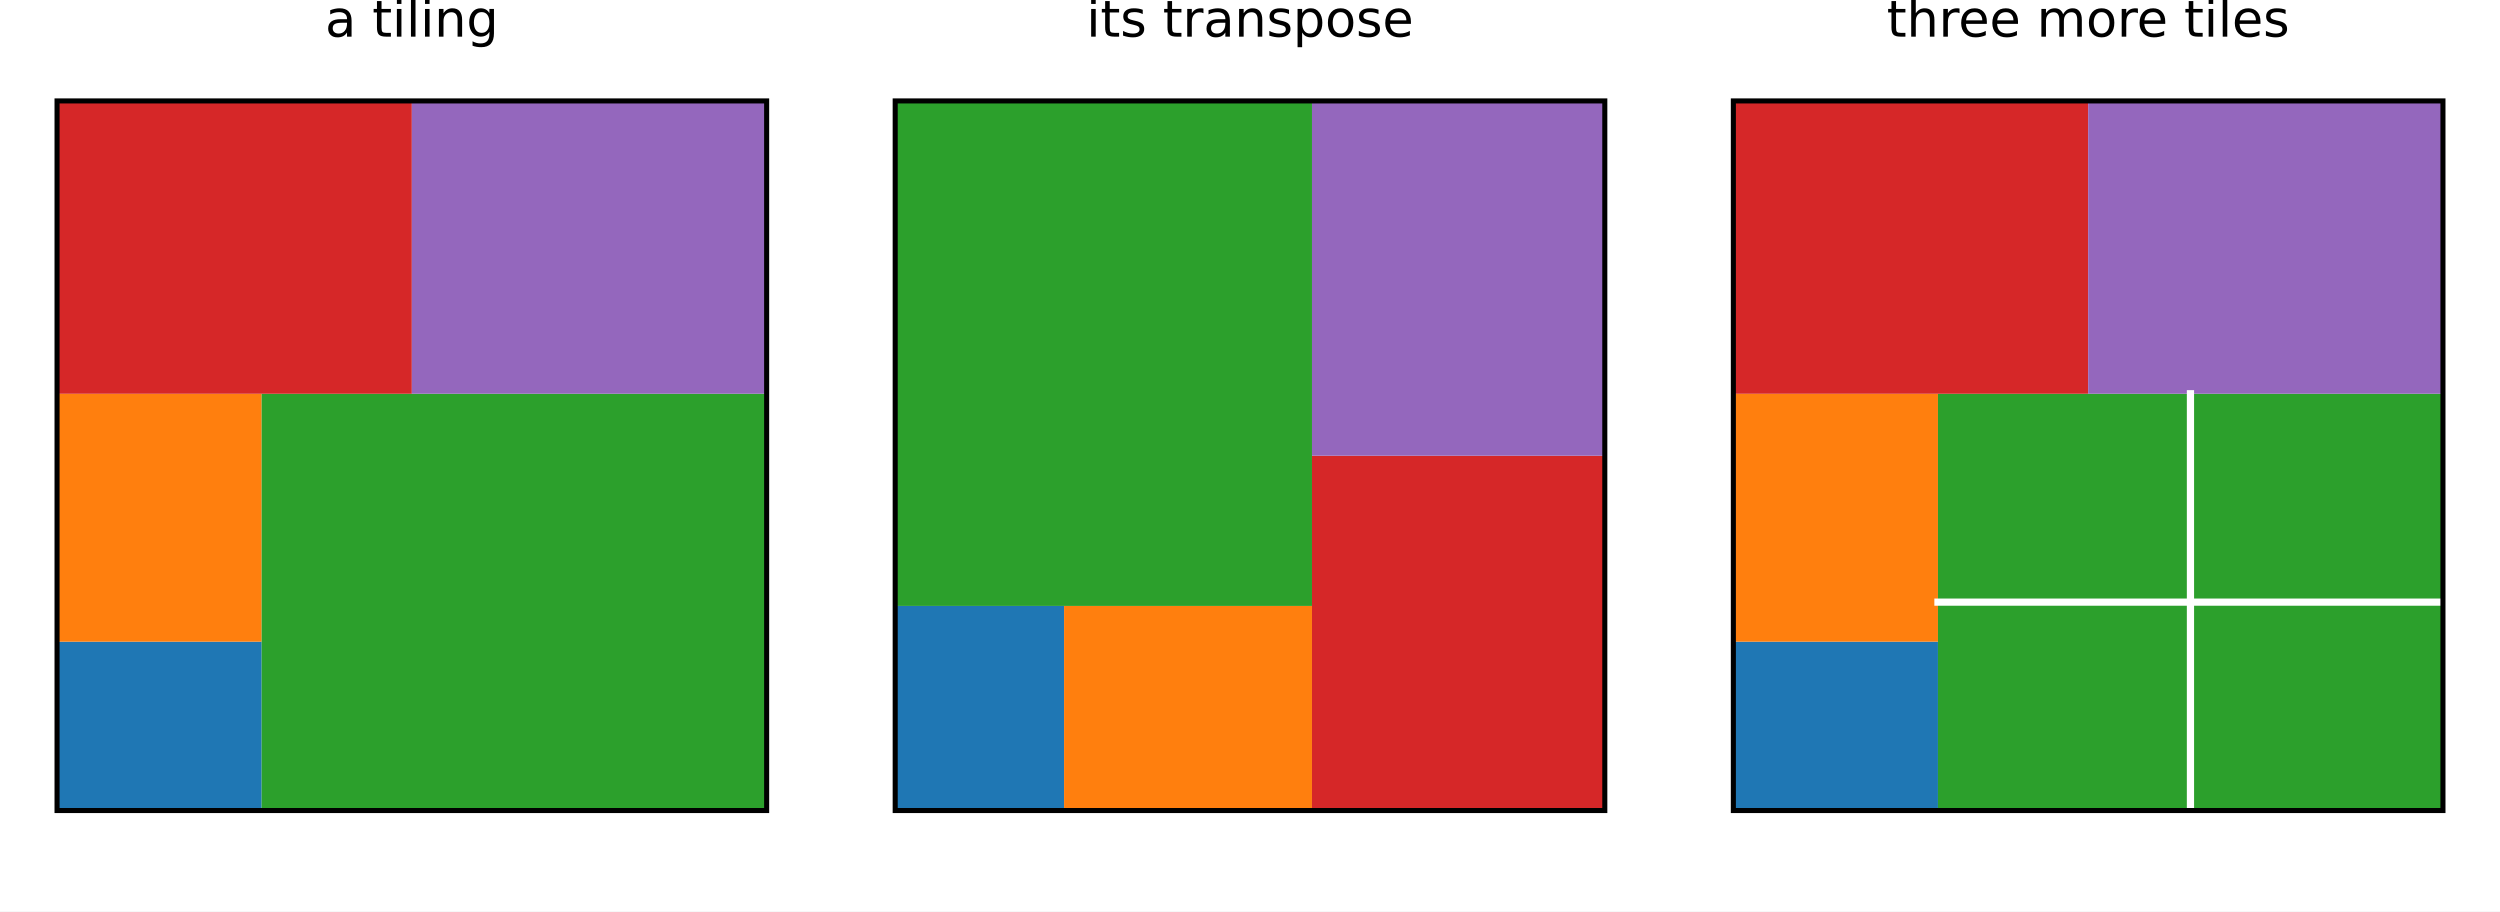
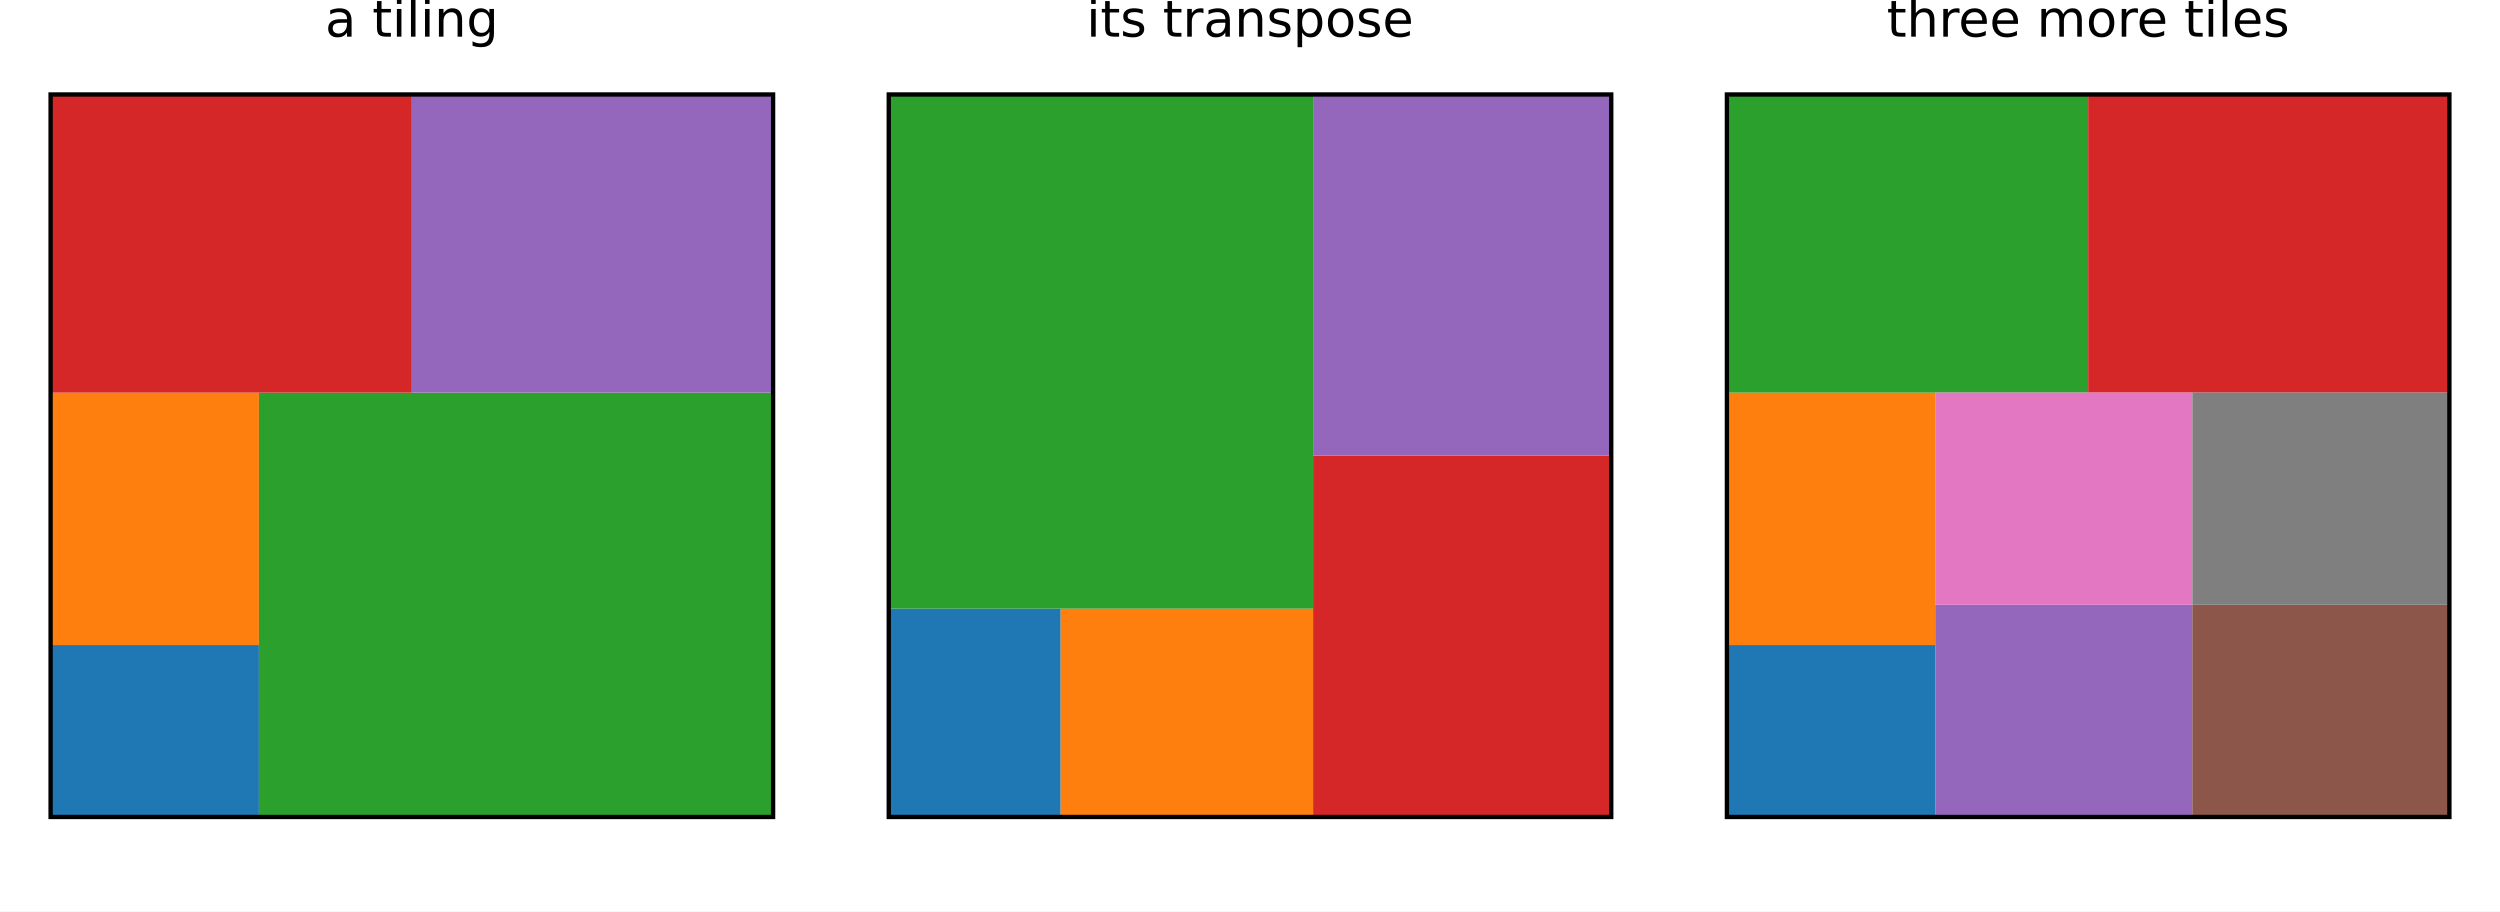
<svg xmlns="http://www.w3.org/2000/svg" xmlns:xlink="http://www.w3.org/1999/xlink" width="345.6pt" height="126pt" viewBox="0 0 345.6 126" version="1.1">
  <defs>
    <style type="text/css">*{stroke-linejoin: round; stroke-linecap: butt}</style>
  </defs>
  <g id="figure_1">
    <g id="patch_1">
      <path d="M 0 126  L 345.6 126  L 345.6 0  L 0 0  z " style="fill: #ffffff" />
    </g>
    <g id="axes_1">
      <g id="patch_2">
-         <path d="M 7.886 112.048  L 36.171 112.048  L 36.171 88.704  L 7.886 88.704  z " clip-path="url(#p8a0874482a)" style="fill: #1f77b4" />
+         <path d="M 6.994 112.939  L 35.793 112.939  L 35.793 89.171  L 6.994 89.171  z " clip-path="url(#p9e4da97398)" style="fill: #1f77b4" />
      </g>
      <g id="patch_3">
-         <path d="M 7.886 88.704  L 36.171 88.704  L 36.171 54.432  L 7.886 54.432  z " clip-path="url(#p8a0874482a)" style="fill: #ff7f0e" />
+         <path d="M 6.994 89.171  L 35.793 89.171  L 35.793 54.276  L 6.994 54.276  z " clip-path="url(#p9e4da97398)" style="fill: #ff7f0e" />
      </g>
      <g id="patch_4">
-         <path d="M 36.171 112.048  L 105.981 112.048  L 105.981 54.432  L 36.171 54.432  z " clip-path="url(#p8a0874482a)" style="fill: #2ca02c" />
+         <path d="M 35.793 112.939  L 106.873 112.939  L 106.873 54.276  L 35.793 54.276  z " clip-path="url(#p9e4da97398)" style="fill: #2ca02c" />
      </g>
      <g id="patch_5">
-         <path d="M 7.886 54.432  L 56.933 54.432  L 56.933 13.952  L 7.886 13.952  z " clip-path="url(#p8a0874482a)" style="fill: #d62728" />
+         <path d="M 6.994 54.276  L 56.933 54.276  L 56.933 13.061  L 6.994 13.061  z " clip-path="url(#p9e4da97398)" style="fill: #d62728" />
      </g>
      <g id="patch_6">
-         <path d="M 56.933 54.432  L 105.981 54.432  L 105.981 13.952  L 56.933 13.952  z " clip-path="url(#p8a0874482a)" style="fill: #9467bd" />
+         <path d="M 56.933 54.276  L 106.873 54.276  L 106.873 13.061  L 56.933 13.061  z " clip-path="url(#p9e4da97398)" style="fill: #9467bd" />
+       </g>
+       <g id="patch_7">
+         <path d="M 6.994 112.939  L 106.873 112.939  L 106.873 13.061  L 6.994 13.061  L 6.994 112.939  z " clip-path="url(#p9e4da97398)" style="fill: none; stroke: #000000; stroke-width: 0.6; stroke-linejoin: miter" />
      </g>
      <g id="text_1">
        <g transform="translate(44.94693 5.066667) scale(0.07 -0.07)">
          <defs>
            <path id="DejaVuSans-61" d="M 2194 1759  Q 1497 1759 1228 1600  Q 959 1441 959 1056  Q 959 750 1161 570  Q 1363 391 1709 391  Q 2188 391 2477 730  Q 2766 1069 2766 1631  L 2766 1759  L 2194 1759  z M 3341 1997  L 3341 0  L 2766 0  L 2766 531  Q 2569 213 2275 61  Q 1981 -91 1556 -91  Q 1019 -91 701 211  Q 384 513 384 1019  Q 384 1609 779 1909  Q 1175 2209 1959 2209  L 2766 2209  L 2766 2266  Q 2766 2663 2505 2880  Q 2244 3097 1772 3097  Q 1472 3097 1187 3025  Q 903 2953 641 2809  L 641 3341  Q 956 3463 1253 3523  Q 1550 3584 1831 3584  Q 2591 3584 2966 3190  Q 3341 2797 3341 1997  z " transform="scale(0.015625)" />
            <path id="DejaVuSans-20" transform="scale(0.015625)" />
            <path id="DejaVuSans-74" d="M 1172 4494  L 1172 3500  L 2356 3500  L 2356 3053  L 1172 3053  L 1172 1153  Q 1172 725 1289 603  Q 1406 481 1766 481  L 2356 481  L 2356 0  L 1766 0  Q 1100 0 847 248  Q 594 497 594 1153  L 594 3053  L 172 3053  L 172 3500  L 594 3500  L 594 4494  L 1172 4494  z " transform="scale(0.015625)" />
            <path id="DejaVuSans-69" d="M 603 3500  L 1178 3500  L 1178 0  L 603 0  L 603 3500  z M 603 4863  L 1178 4863  L 1178 4134  L 603 4134  L 603 4863  z " transform="scale(0.015625)" />
            <path id="DejaVuSans-6c" d="M 603 4863  L 1178 4863  L 1178 0  L 603 0  L 603 4863  z " transform="scale(0.015625)" />
            <path id="DejaVuSans-6e" d="M 3513 2113  L 3513 0  L 2938 0  L 2938 2094  Q 2938 2591 2744 2837  Q 2550 3084 2163 3084  Q 1697 3084 1428 2787  Q 1159 2491 1159 1978  L 1159 0  L 581 0  L 581 3500  L 1159 3500  L 1159 2956  Q 1366 3272 1645 3428  Q 1925 3584 2291 3584  Q 2894 3584 3203 3211  Q 3513 2838 3513 2113  z " transform="scale(0.015625)" />
            <path id="DejaVuSans-67" d="M 2906 1791  Q 2906 2416 2648 2759  Q 2391 3103 1925 3103  Q 1463 3103 1205 2759  Q 947 2416 947 1791  Q 947 1169 1205 825  Q 1463 481 1925 481  Q 2391 481 2648 825  Q 2906 1169 2906 1791  z M 3481 434  Q 3481 -459 3084 -895  Q 2688 -1331 1869 -1331  Q 1566 -1331 1297 -1286  Q 1028 -1241 775 -1147  L 775 -588  Q 1028 -725 1275 -790  Q 1522 -856 1778 -856  Q 2344 -856 2625 -561  Q 2906 -266 2906 331  L 2906 616  Q 2728 306 2450 153  Q 2172 0 1784 0  Q 1141 0 747 490  Q 353 981 353 1791  Q 353 2603 747 3093  Q 1141 3584 1784 3584  Q 2172 3584 2450 3431  Q 2728 3278 2906 2969  L 2906 3500  L 3481 3500  L 3481 434  z " transform="scale(0.015625)" />
          </defs>
          <use xlink:href="#DejaVuSans-61" />
          <use xlink:href="#DejaVuSans-20" transform="translate(61.2793 0)" />
          <use xlink:href="#DejaVuSans-74" transform="translate(93.06641 0)" />
          <use xlink:href="#DejaVuSans-69" transform="translate(132.2754 0)" />
          <use xlink:href="#DejaVuSans-6c" transform="translate(160.0586 0)" />
          <use xlink:href="#DejaVuSans-69" transform="translate(187.8418 0)" />
          <use xlink:href="#DejaVuSans-6e" transform="translate(215.625 0)" />
          <use xlink:href="#DejaVuSans-67" transform="translate(279.0039 0)" />
        </g>
      </g>
-       <g id="patch_7">
-         <path d="M 7.886 112.048  L 105.981 112.048  L 105.981 13.952  L 7.886 13.952  L 7.886 112.048  z " clip-path="url(#p8a0874482a)" style="fill: none; stroke: #000000; stroke-width: 0.7; stroke-linejoin: miter" />
-       </g>
    </g>
    <g id="axes_2">
      <g id="patch_8">
-         <path d="M 123.752 112.048  L 147.096 112.048  L 147.096 83.763  L 123.752 83.763  z " clip-path="url(#p5c1219b57b)" style="fill: #1f77b4" />
+         <path d="M 122.861 112.939  L 146.629 112.939  L 146.629 84.14  L 122.861 84.14  z " clip-path="url(#pa8bc1ad99e)" style="fill: #1f77b4" />
      </g>
      <g id="patch_9">
-         <path d="M 147.096 112.048  L 181.368 112.048  L 181.368 83.763  L 147.096 83.763  z " clip-path="url(#p5c1219b57b)" style="fill: #ff7f0e" />
+         <path d="M 146.629 112.939  L 181.524 112.939  L 181.524 84.14  L 146.629 84.14  z " clip-path="url(#pa8bc1ad99e)" style="fill: #ff7f0e" />
      </g>
      <g id="patch_10">
-         <path d="M 123.752 83.763  L 181.368 83.763  L 181.368 13.952  L 123.752 13.952  z " clip-path="url(#p5c1219b57b)" style="fill: #2ca02c" />
+         <path d="M 122.861 84.14  L 181.524 84.14  L 181.524 13.061  L 122.861 13.061  z " clip-path="url(#pa8bc1ad99e)" style="fill: #2ca02c" />
      </g>
      <g id="patch_11">
-         <path d="M 181.368 112.048  L 221.848 112.048  L 221.848 63  L 181.368 63  z " clip-path="url(#p5c1219b57b)" style="fill: #d62728" />
+         <path d="M 181.524 112.939  L 222.739 112.939  L 222.739 63  L 181.524 63  z " clip-path="url(#pa8bc1ad99e)" style="fill: #d62728" />
      </g>
      <g id="patch_12">
-         <path d="M 181.368 63  L 221.848 63  L 221.848 13.952  L 181.368 13.952  z " clip-path="url(#p5c1219b57b)" style="fill: #9467bd" />
+         <path d="M 181.524 63  L 222.739 63  L 222.739 13.061  L 181.524 13.061  z " clip-path="url(#pa8bc1ad99e)" style="fill: #9467bd" />
+       </g>
+       <g id="patch_13">
+         <path d="M 122.861 112.939  L 222.739 112.939  L 222.739 13.061  L 122.861 13.061  L 122.861 112.939  z " clip-path="url(#pa8bc1ad99e)" style="fill: none; stroke: #000000; stroke-width: 0.6; stroke-linejoin: miter" />
      </g>
      <g id="text_2">
        <g transform="translate(150.1823 5.066667) scale(0.07 -0.07)">
          <defs>
            <path id="DejaVuSans-73" d="M 2834 3397  L 2834 2853  Q 2591 2978 2328 3040  Q 2066 3103 1784 3103  Q 1356 3103 1142 2972  Q 928 2841 928 2578  Q 928 2378 1081 2264  Q 1234 2150 1697 2047  L 1894 2003  Q 2506 1872 2764 1633  Q 3022 1394 3022 966  Q 3022 478 2636 193  Q 2250 -91 1575 -91  Q 1294 -91 989 -36  Q 684 19 347 128  L 347 722  Q 666 556 975 473  Q 1284 391 1588 391  Q 1994 391 2212 530  Q 2431 669 2431 922  Q 2431 1156 2273 1281  Q 2116 1406 1581 1522  L 1381 1569  Q 847 1681 609 1914  Q 372 2147 372 2553  Q 372 3047 722 3315  Q 1072 3584 1716 3584  Q 2034 3584 2315 3537  Q 2597 3491 2834 3397  z " transform="scale(0.015625)" />
            <path id="DejaVuSans-72" d="M 2631 2963  Q 2534 3019 2420 3045  Q 2306 3072 2169 3072  Q 1681 3072 1420 2755  Q 1159 2438 1159 1844  L 1159 0  L 581 0  L 581 3500  L 1159 3500  L 1159 2956  Q 1341 3275 1631 3429  Q 1922 3584 2338 3584  Q 2397 3584 2469 3576  Q 2541 3569 2628 3553  L 2631 2963  z " transform="scale(0.015625)" />
            <path id="DejaVuSans-70" d="M 1159 525  L 1159 -1331  L 581 -1331  L 581 3500  L 1159 3500  L 1159 2969  Q 1341 3281 1617 3432  Q 1894 3584 2278 3584  Q 2916 3584 3314 3078  Q 3713 2572 3713 1747  Q 3713 922 3314 415  Q 2916 -91 2278 -91  Q 1894 -91 1617 61  Q 1341 213 1159 525  z M 3116 1747  Q 3116 2381 2855 2742  Q 2594 3103 2138 3103  Q 1681 3103 1420 2742  Q 1159 2381 1159 1747  Q 1159 1113 1420 752  Q 1681 391 2138 391  Q 2594 391 2855 752  Q 3116 1113 3116 1747  z " transform="scale(0.015625)" />
            <path id="DejaVuSans-6f" d="M 1959 3097  Q 1497 3097 1228 2736  Q 959 2375 959 1747  Q 959 1119 1226 758  Q 1494 397 1959 397  Q 2419 397 2687 759  Q 2956 1122 2956 1747  Q 2956 2369 2687 2733  Q 2419 3097 1959 3097  z M 1959 3584  Q 2709 3584 3137 3096  Q 3566 2609 3566 1747  Q 3566 888 3137 398  Q 2709 -91 1959 -91  Q 1206 -91 779 398  Q 353 888 353 1747  Q 353 2609 779 3096  Q 1206 3584 1959 3584  z " transform="scale(0.015625)" />
            <path id="DejaVuSans-65" d="M 3597 1894  L 3597 1613  L 953 1613  Q 991 1019 1311 708  Q 1631 397 2203 397  Q 2534 397 2845 478  Q 3156 559 3463 722  L 3463 178  Q 3153 47 2828 -22  Q 2503 -91 2169 -91  Q 1331 -91 842 396  Q 353 884 353 1716  Q 353 2575 817 3079  Q 1281 3584 2069 3584  Q 2775 3584 3186 3129  Q 3597 2675 3597 1894  z M 3022 2063  Q 3016 2534 2758 2815  Q 2500 3097 2075 3097  Q 1594 3097 1305 2825  Q 1016 2553 972 2059  L 3022 2063  z " transform="scale(0.015625)" />
          </defs>
          <use xlink:href="#DejaVuSans-69" />
          <use xlink:href="#DejaVuSans-74" transform="translate(27.7832 0)" />
          <use xlink:href="#DejaVuSans-73" transform="translate(66.99219 0)" />
          <use xlink:href="#DejaVuSans-20" transform="translate(119.0918 0)" />
          <use xlink:href="#DejaVuSans-74" transform="translate(150.8789 0)" />
          <use xlink:href="#DejaVuSans-72" transform="translate(190.0879 0)" />
          <use xlink:href="#DejaVuSans-61" transform="translate(231.2012 0)" />
          <use xlink:href="#DejaVuSans-6e" transform="translate(292.4805 0)" />
          <use xlink:href="#DejaVuSans-73" transform="translate(355.8594 0)" />
          <use xlink:href="#DejaVuSans-70" transform="translate(407.959 0)" />
          <use xlink:href="#DejaVuSans-6f" transform="translate(471.4355 0)" />
          <use xlink:href="#DejaVuSans-73" transform="translate(532.6172 0)" />
          <use xlink:href="#DejaVuSans-65" transform="translate(584.7168 0)" />
        </g>
      </g>
-       <g id="patch_13">
-         <path d="M 123.752 112.048  L 221.848 112.048  L 221.848 13.952  L 123.752 13.952  L 123.752 112.048  z " clip-path="url(#p5c1219b57b)" style="fill: none; stroke: #000000; stroke-width: 0.7; stroke-linejoin: miter" />
-       </g>
    </g>
    <g id="axes_3">
      <g id="patch_14">
-         <path d="M 239.619 112.048  L 267.904 112.048  L 267.904 88.704  L 239.619 88.704  z " clip-path="url(#pec13fed02d)" style="fill: #1f77b4" />
+         <path d="M 238.727 112.939  L 267.526 112.939  L 267.526 89.171  L 238.727 89.171  z " clip-path="url(#p12276f0fc2)" style="fill: #1f77b4" />
      </g>
      <g id="patch_15">
-         <path d="M 239.619 88.704  L 267.904 88.704  L 267.904 54.432  L 239.619 54.432  z " clip-path="url(#pec13fed02d)" style="fill: #ff7f0e" />
+         <path d="M 238.727 89.171  L 267.526 89.171  L 267.526 54.276  L 238.727 54.276  z " clip-path="url(#p12276f0fc2)" style="fill: #ff7f0e" />
      </g>
      <g id="patch_16">
-         <path d="M 267.904 112.048  L 337.714 112.048  L 337.714 54.432  L 267.904 54.432  z " clip-path="url(#pec13fed02d)" style="fill: #2ca02c" />
+         <path d="M 238.727 54.276  L 288.667 54.276  L 288.667 13.061  L 238.727 13.061  z " clip-path="url(#p12276f0fc2)" style="fill: #2ca02c" />
      </g>
      <g id="patch_17">
-         <path d="M 239.619 54.432  L 288.667 54.432  L 288.667 13.952  L 239.619 13.952  z " clip-path="url(#pec13fed02d)" style="fill: #d62728" />
+         <path d="M 288.667 54.276  L 338.606 54.276  L 338.606 13.061  L 288.667 13.061  z " clip-path="url(#p12276f0fc2)" style="fill: #d62728" />
      </g>
      <g id="patch_18">
-         <path d="M 288.667 54.432  L 337.714 54.432  L 337.714 13.952  L 288.667 13.952  z " clip-path="url(#pec13fed02d)" style="fill: #9467bd" />
+         <path d="M 267.526 112.939  L 303.066 112.939  L 303.066 83.608  L 267.526 83.608  z " clip-path="url(#p12276f0fc2)" style="fill: #9467bd" />
+       </g>
+       <g id="patch_19">
+         <path d="M 303.066 112.939  L 338.606 112.939  L 338.606 83.608  L 303.066 83.608  z " clip-path="url(#p12276f0fc2)" style="fill: #8c564b" />
+       </g>
+       <g id="patch_20">
+         <path d="M 267.526 83.608  L 303.066 83.608  L 303.066 54.276  L 267.526 54.276  z " clip-path="url(#p12276f0fc2)" style="fill: #e377c2" />
+       </g>
+       <g id="patch_21">
+         <path d="M 303.066 83.608  L 338.606 83.608  L 338.606 54.276  L 303.066 54.276  z " clip-path="url(#p12276f0fc2)" style="fill: #7f7f7f" />
+       </g>
+       <g id="patch_22">
+         <path d="M 238.727 112.939  L 338.606 112.939  L 338.606 13.061  L 238.727 13.061  L 238.727 112.939  z " clip-path="url(#p12276f0fc2)" style="fill: none; stroke: #000000; stroke-width: 0.6; stroke-linejoin: miter" />
      </g>
      <g id="text_3">
        <g transform="translate(260.8264 5.066667) scale(0.07 -0.07)">
          <defs>
            <path id="DejaVuSans-68" d="M 3513 2113  L 3513 0  L 2938 0  L 2938 2094  Q 2938 2591 2744 2837  Q 2550 3084 2163 3084  Q 1697 3084 1428 2787  Q 1159 2491 1159 1978  L 1159 0  L 581 0  L 581 4863  L 1159 4863  L 1159 2956  Q 1366 3272 1645 3428  Q 1925 3584 2291 3584  Q 2894 3584 3203 3211  Q 3513 2838 3513 2113  z " transform="scale(0.015625)" />
            <path id="DejaVuSans-6d" d="M 3328 2828  Q 3544 3216 3844 3400  Q 4144 3584 4550 3584  Q 5097 3584 5394 3201  Q 5691 2819 5691 2113  L 5691 0  L 5113 0  L 5113 2094  Q 5113 2597 4934 2840  Q 4756 3084 4391 3084  Q 3944 3084 3684 2787  Q 3425 2491 3425 1978  L 3425 0  L 2847 0  L 2847 2094  Q 2847 2600 2669 2842  Q 2491 3084 2119 3084  Q 1678 3084 1418 2786  Q 1159 2488 1159 1978  L 1159 0  L 581 0  L 581 3500  L 1159 3500  L 1159 2956  Q 1356 3278 1631 3431  Q 1906 3584 2284 3584  Q 2666 3584 2933 3390  Q 3200 3197 3328 2828  z " transform="scale(0.015625)" />
          </defs>
          <use xlink:href="#DejaVuSans-74" />
          <use xlink:href="#DejaVuSans-68" transform="translate(39.20898 0)" />
          <use xlink:href="#DejaVuSans-72" transform="translate(102.5879 0)" />
          <use xlink:href="#DejaVuSans-65" transform="translate(141.4512 0)" />
          <use xlink:href="#DejaVuSans-65" transform="translate(202.9746 0)" />
          <use xlink:href="#DejaVuSans-20" transform="translate(264.498 0)" />
          <use xlink:href="#DejaVuSans-6d" transform="translate(296.2852 0)" />
          <use xlink:href="#DejaVuSans-6f" transform="translate(393.6973 0)" />
          <use xlink:href="#DejaVuSans-72" transform="translate(454.8789 0)" />
          <use xlink:href="#DejaVuSans-65" transform="translate(493.7422 0)" />
          <use xlink:href="#DejaVuSans-20" transform="translate(555.2656 0)" />
          <use xlink:href="#DejaVuSans-74" transform="translate(587.0527 0)" />
          <use xlink:href="#DejaVuSans-69" transform="translate(626.2617 0)" />
          <use xlink:href="#DejaVuSans-6c" transform="translate(654.0449 0)" />
          <use xlink:href="#DejaVuSans-65" transform="translate(681.8281 0)" />
          <use xlink:href="#DejaVuSans-73" transform="translate(743.3516 0)" />
        </g>
      </g>
-       <g id="line2d_1">
-         <path d="M 302.809 112.048  L 302.809 54.432  " clip-path="url(#pec13fed02d)" style="fill: none; stroke: #ffffff; stroke-linecap: square" />
-       </g>
-       <g id="line2d_2">
-         <path d="M 267.904 83.24  L 337.714 83.24  " clip-path="url(#pec13fed02d)" style="fill: none; stroke: #ffffff; stroke-linecap: square" />
-       </g>
-       <g id="patch_19">
-         <path d="M 239.619 112.048  L 337.714 112.048  L 337.714 13.952  L 239.619 13.952  L 239.619 112.048  z " clip-path="url(#pec13fed02d)" style="fill: none; stroke: #000000; stroke-width: 0.7; stroke-linejoin: miter" />
-       </g>
    </g>
  </g>
  <defs>
-     <clipPath id="p8a0874482a">
+     <clipPath id="p9e4da97398">
      <rect x="2" y="8.067" width="109.867" height="109.867" />
    </clipPath>
-     <clipPath id="p5c1219b57b">
+     <clipPath id="pa8bc1ad99e">
      <rect x="117.867" y="8.067" width="109.867" height="109.867" />
    </clipPath>
-     <clipPath id="pec13fed02d">
+     <clipPath id="p12276f0fc2">
      <rect x="233.733" y="8.067" width="109.867" height="109.867" />
    </clipPath>
  </defs>
</svg>
